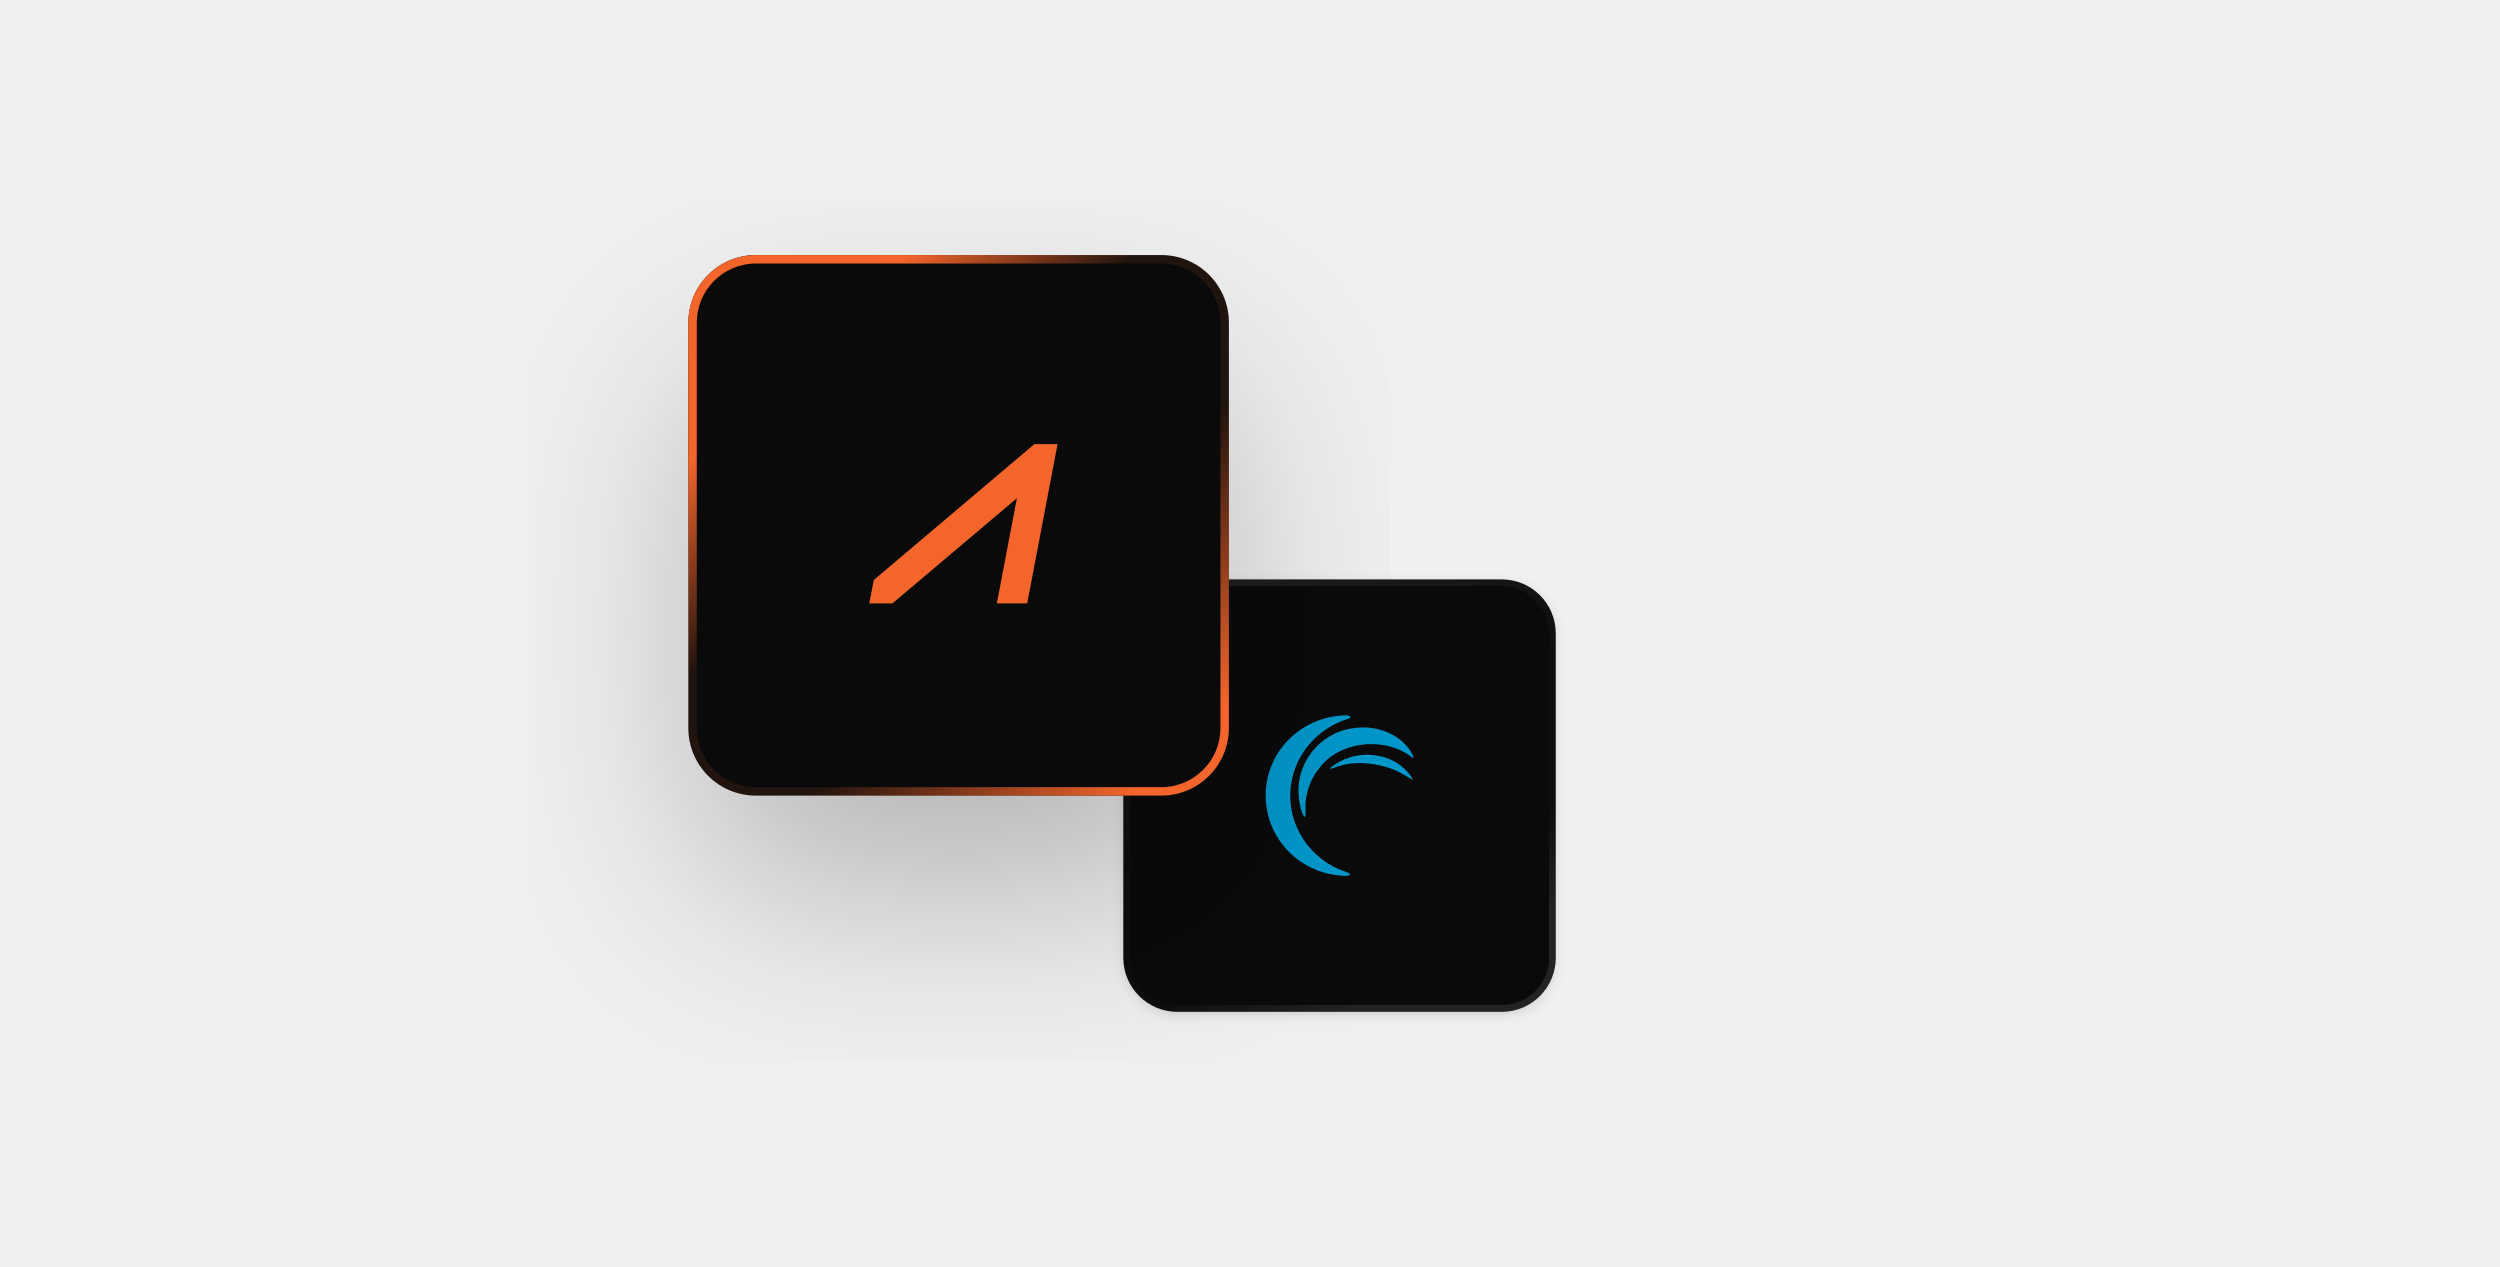
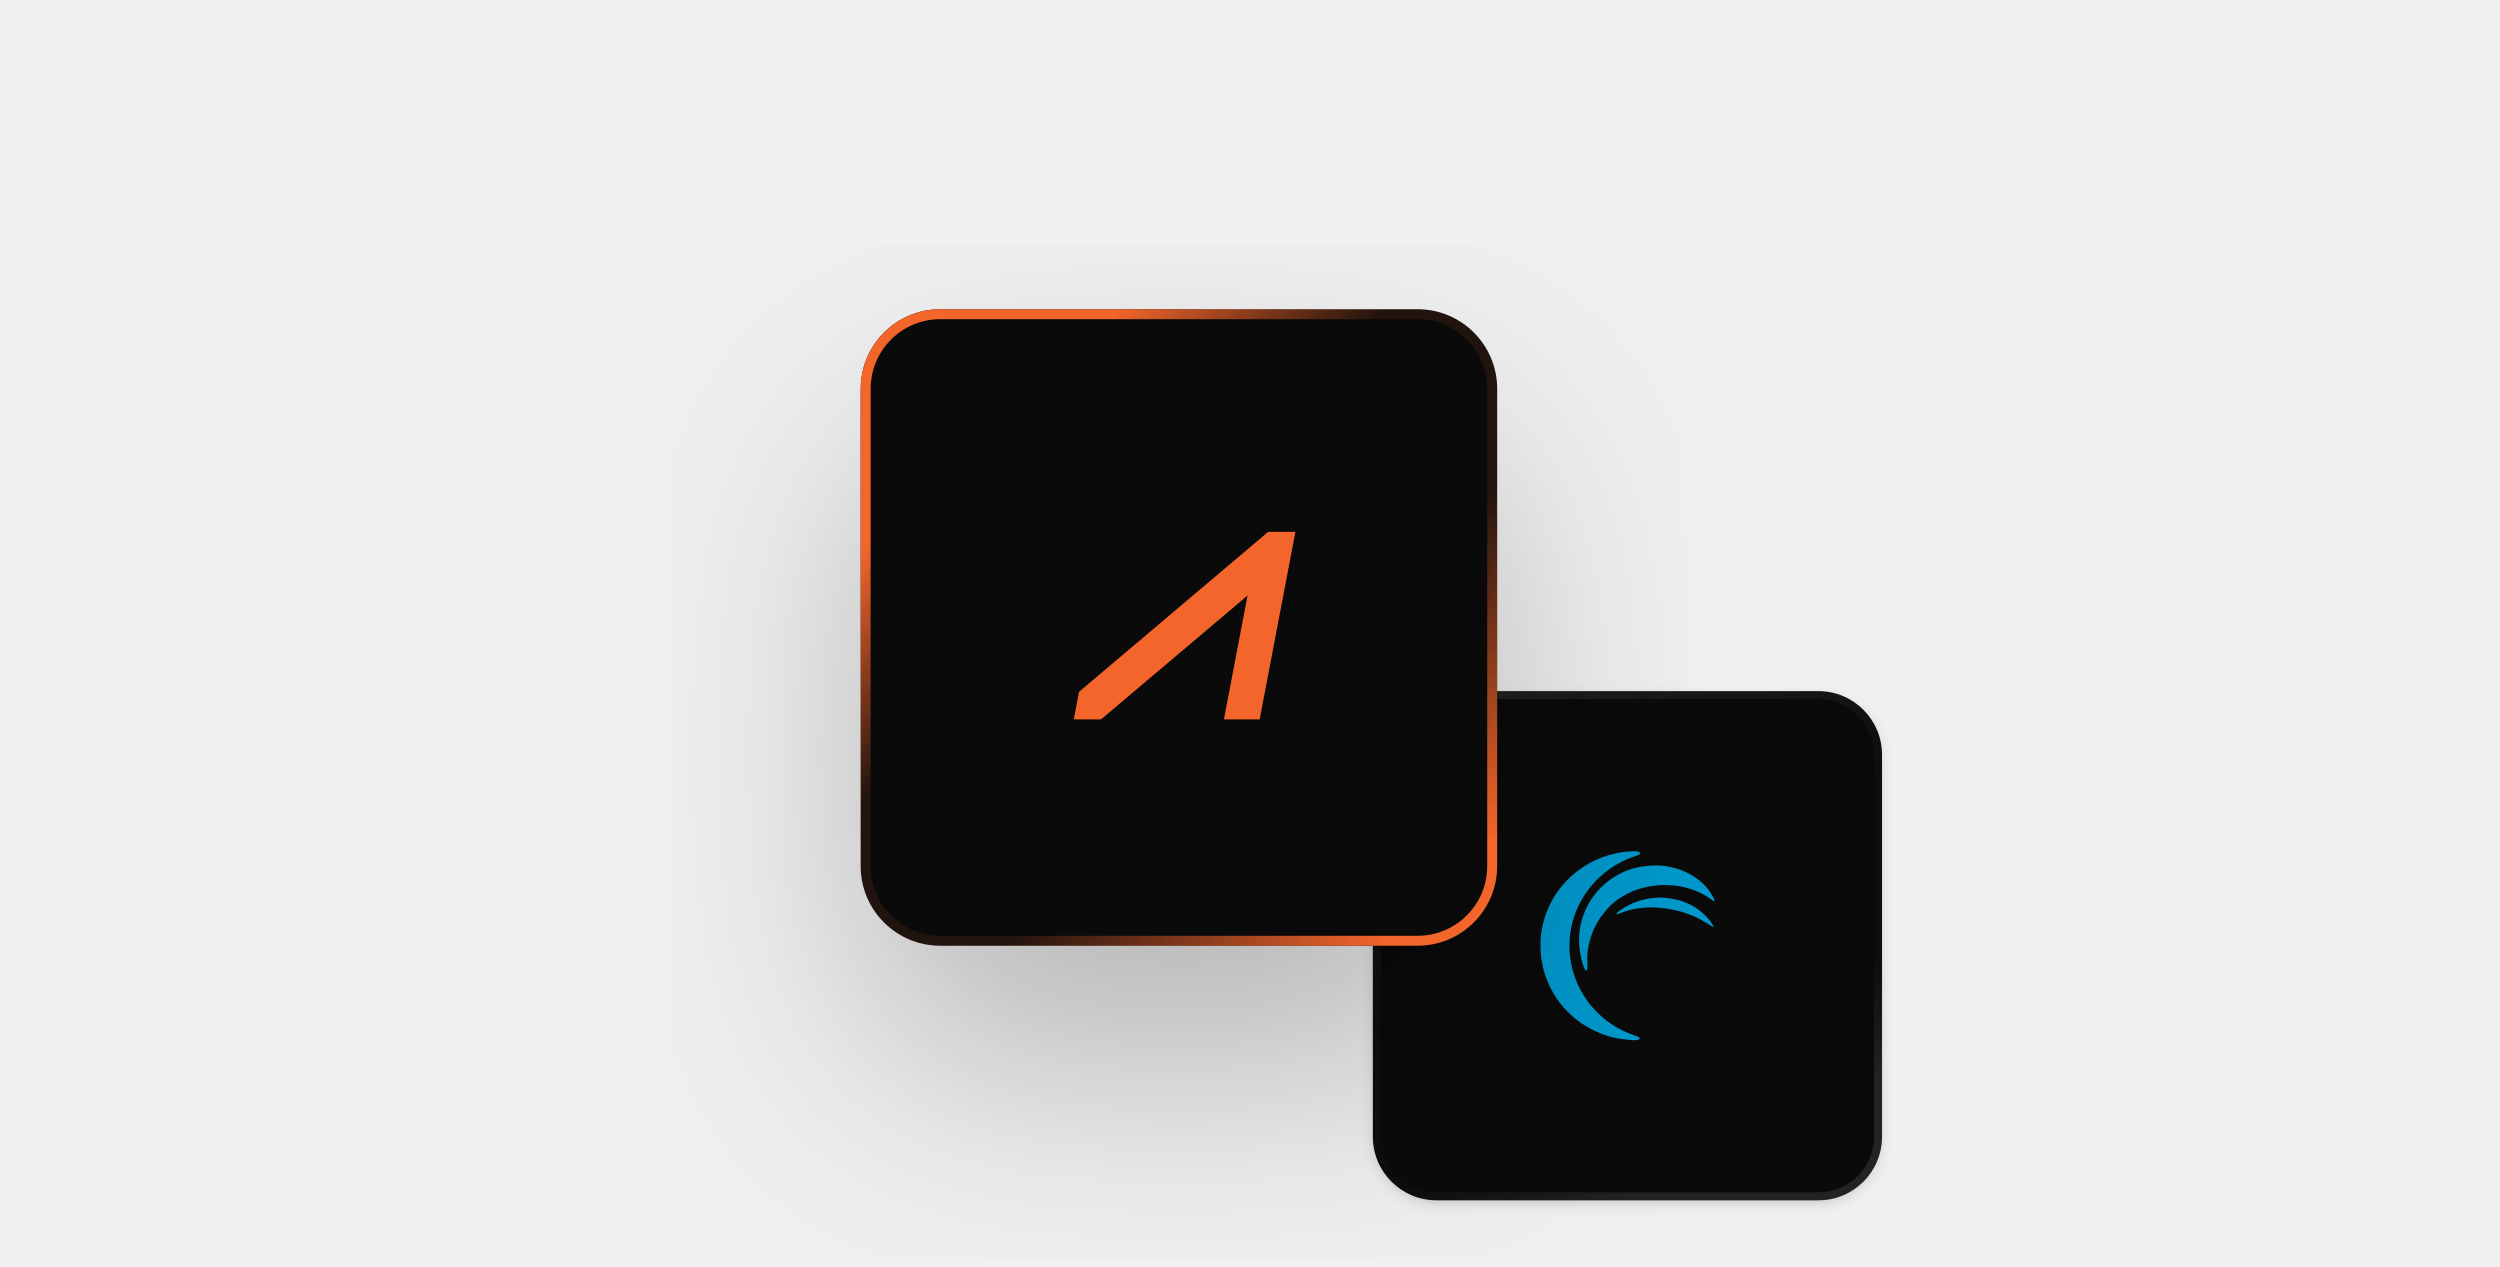
- <svg xmlns="http://www.w3.org/2000/svg" width="592" height="300" viewBox="0 0 592 300" fill="none">
+ <svg xmlns="http://www.w3.org/2000/svg" width="592" height="300" viewBox="-10.09 -1.79 502.77 254.78" fill="none">
  <g transform="translate(125 47.4)">
    <g filter="url(#filter0_dd_1616_203)">
      <mask id="path-3-inside-1_1616_203" fill="white">
        <path d="M141 102.6c0-7.07 5.731-12.8 12.8-12.8h76.8c7.069 0 12.8 5.73 12.8 12.8v76.8c0 7.069-5.731 12.8-12.8 12.8h-76.8c-7.069 0-12.8-5.731-12.8-12.8z" />
      </mask>
      <path d="M141 102.6c0-7.07 5.731-12.8 12.8-12.8h76.8c7.069 0 12.8 5.73 12.8 12.8v76.8c0 7.069-5.731 12.8-12.8 12.8h-76.8c-7.069 0-12.8-5.731-12.8-12.8z" fill="#0A0A0A" />
      <path d="M153.8 89.8v1.6h76.8v-3.2h-76.8zm89.6 12.8h-1.6v76.8h3.2v-76.8zm-12.8 89.6v-1.6h-76.8v3.2h76.8zM141 179.4h1.6v-76.8h-3.2v76.8zm12.8 12.8v-1.6c-6.186 0-11.2-5.014-11.2-11.2h-3.2c0 7.953 6.447 14.4 14.4 14.4zm89.6-12.8h-1.6c0 6.186-5.014 11.2-11.2 11.2v3.2c7.953 0 14.4-6.447 14.4-14.4zm-12.8-89.6v1.6c6.186 0 11.2 5.014 11.2 11.2h3.2c0-7.953-6.447-14.4-14.4-14.4zm-76.8 0v-1.6c-7.953 0-14.4 6.447-14.4 14.4h3.2c0-6.185 5.014-11.2 11.2-11.2z" fill="url(#paint0_linear_1616_203)" fill-opacity=".1" mask="url(#path-3-inside-1_1616_203)" />
      <g transform="translate(174.711 122)scale(.1727)">
        <path d="M103.823.255c2.936-.177 11.052-1.066 12.54 2.005-.869 2.107-4.336 2.876-6.408 3.553-30.647 10.015-56.742 34.244-68.538 64.293a108.6 108.6 0 0 0 1.424 83.536 111.04 111.04 0 0 0 50.363 53.912c6.239 3.22 12.307 5.505 18.877 7.89 1.576.574 2.83 1.096 3.478 2.631-.803 3.674-16.611 1.145-19.712.726-21.834-2.291-44.974-13.687-60.837-28.664A109.24 109.24 0 0 1 .026 111.865a108.04 108.04 0 0 1 29.443-76.5A111.16 111.16 0 0 1 88.385 2.34c4.753-.989 10.63-1.967 15.438-2.086" fill="#0098CC" />
        <path d="M129.336 16.66c27.725-1.826 59.981 12.054 72.385 38.12.473.995 1.095 2.586.685 3.634-1.204-.217-5.033-3.378-6.308-4.24-37.324-25.231-97.36-17.79-123.412 19.395-1.787 1.846-3.69 4.846-5.092 7.065a87.6 87.6 0 0 0-13.156 42.215c-.163 3.073 1.034 14.264-.421 15.969-1.007.173-.51.214-1.524-.263-3.836-4.779-6.676-21.062-7.232-27.39-3.04-34.627 14.97-67.793 45.64-84.145 12.838-6.844 23.918-9.35 38.435-10.36" fill="#0098CC" />
        <path d="M134.77 54.164c6.109-.948 17.518.721 23.838 2.192 15.682 3.65 28.69 12.036 38.75 24.554 1.452 1.807 3.558 5.61 4.856 7.704-2.696-1.112-9.218-5.338-12.118-7.028a110.7 110.7 0 0 0-24.967-10.826c-22.097-6.204-44.622-7.922-66.8-.562-3.016 1-6.3 2.504-9.355 3.194l-.47-.332c.171-1.51 3.441-3.689 4.655-4.541 12.095-8.484 26.844-13.687 41.611-14.355" fill="#0098CC" />
      </g>
    </g>
    <g filter="url(#filter1_d_1616_203)">
      <mask id="path-6-inside-2_1616_203" fill="white">
        <path d="M38 29c0-8.837 7.163-16 16-16h96c8.837 0 16 7.163 16 16v96c0 8.837-7.163 16-16 16H54c-8.837 0-16-7.163-16-16z" />
      </mask>
      <path d="M38 29c0-8.837 7.163-16 16-16h96c8.837 0 16 7.163 16 16v96c0 8.837-7.163 16-16 16H54c-8.837 0-16-7.163-16-16z" fill="#0A0A0A" />
      <path d="M54 13v2h96v-4H54zm112 16h-2v96h4V29zm-16 112v-2H54v4h96zM38 125h2V29h-4v96zm16 16v-2c-7.732 0-14-6.268-14-14h-4c0 9.941 8.059 18 18 18zm112-16h-2c0 7.732-6.268 14-14 14v4c9.941 0 18-8.059 18-18zM150 13v2c7.732 0 14 6.268 14 14h4c0-9.941-8.059-18-18-18zm-96 0v-2c-9.941 0-18 8.059-18 18h4c0-7.732 6.268-14 14-14z" fill="url(#paint1_linear_1616_203)" mask="url(#path-6-inside-2_1616_203)" />
      <g>
        <path d="m125.429 57.77-7.191 37.714h-7.186l4.749-24.91-29.464 24.91h-5.48l1.05-5.538 38.035-32.175z" fill="#F3652B" />
      </g>
    </g>
  </g>
  <defs>
    <filter id="filter0_dd_1616_203" x="138.6" y="88.2" width="107.2" height="107.2" filterUnits="userSpaceOnUse" color-interpolation-filters="sRGB">
      <feFlood flood-opacity="0" result="BackgroundImageFix" />
      <feColorMatrix in="SourceAlpha" type="matrix" values="0 0 0 0 0 0 0 0 0 0 0 0 0 0 0 0 0 0 127 0" result="hardAlpha" />
      <feMorphology radius=".8" operator="erode" in="SourceAlpha" result="effect1_dropShadow_1616_203" />
      <feOffset dy=".8" />
      <feGaussianBlur stdDeviation=".8" />
      <feColorMatrix type="matrix" values="0 0 0 0 0 0 0 0 0 0 0 0 0 0 0 0 0 0 0.1 0" />
      <feBlend mode="normal" in2="BackgroundImageFix" result="effect1_dropShadow_1616_203" />
      <feColorMatrix in="SourceAlpha" type="matrix" values="0 0 0 0 0 0 0 0 0 0 0 0 0 0 0 0 0 0 127 0" result="hardAlpha" />
      <feOffset dy=".8" />
      <feGaussianBlur stdDeviation="1.2" />
      <feColorMatrix type="matrix" values="0 0 0 0 0 0 0 0 0 0 0 0 0 0 0 0 0 0 0.1 0" />
      <feBlend mode="normal" in2="effect1_dropShadow_1616_203" result="effect2_dropShadow_1616_203" />
      <feBlend mode="normal" in="SourceGraphic" in2="effect2_dropShadow_1616_203" result="shape" />
    </filter>
    <filter id="filter1_d_1616_203" x="0" y="0" width="204" height="204" filterUnits="userSpaceOnUse" color-interpolation-filters="sRGB">
      <feFlood flood-opacity="0" result="BackgroundImageFix" />
      <feColorMatrix in="SourceAlpha" type="matrix" values="0 0 0 0 0 0 0 0 0 0 0 0 0 0 0 0 0 0 127 0" result="hardAlpha" />
      <feMorphology radius="12" operator="erode" in="SourceAlpha" result="effect1_dropShadow_1616_203" />
      <feOffset dy="25" />
      <feGaussianBlur stdDeviation="25" />
      <feColorMatrix type="matrix" values="0 0 0 0 0 0 0 0 0 0 0 0 0 0 0 0 0 0 0.25 0" />
      <feBlend mode="normal" in2="BackgroundImageFix" result="effect1_dropShadow_1616_203" />
      <feBlend mode="normal" in="SourceGraphic" in2="effect1_dropShadow_1616_203" result="shape" />
    </filter>
    <linearGradient id="paint0_linear_1616_203" x1="141" y1="89.8" x2="192.2" y2="192.2" gradientUnits="userSpaceOnUse">
      <stop stop-color="white" />
      <stop offset=".548" stop-color="white" stop-opacity=".1" />
      <stop offset=".817" stop-color="white" stop-opacity=".1" />
      <stop offset="1" stop-color="white" />
    </linearGradient>
    <linearGradient id="paint1_linear_1616_203" x1="64.5" y1="37" x2="153" y2="131" gradientUnits="userSpaceOnUse">
      <stop stop-color="#F3652B" />
      <stop offset=".285" stop-color="#F3652B" stop-opacity=".1" />
      <stop offset=".6" stop-color="#F3652B" stop-opacity=".1" />
      <stop offset="1" stop-color="#F3652B" />
    </linearGradient>
  </defs>
</svg>
